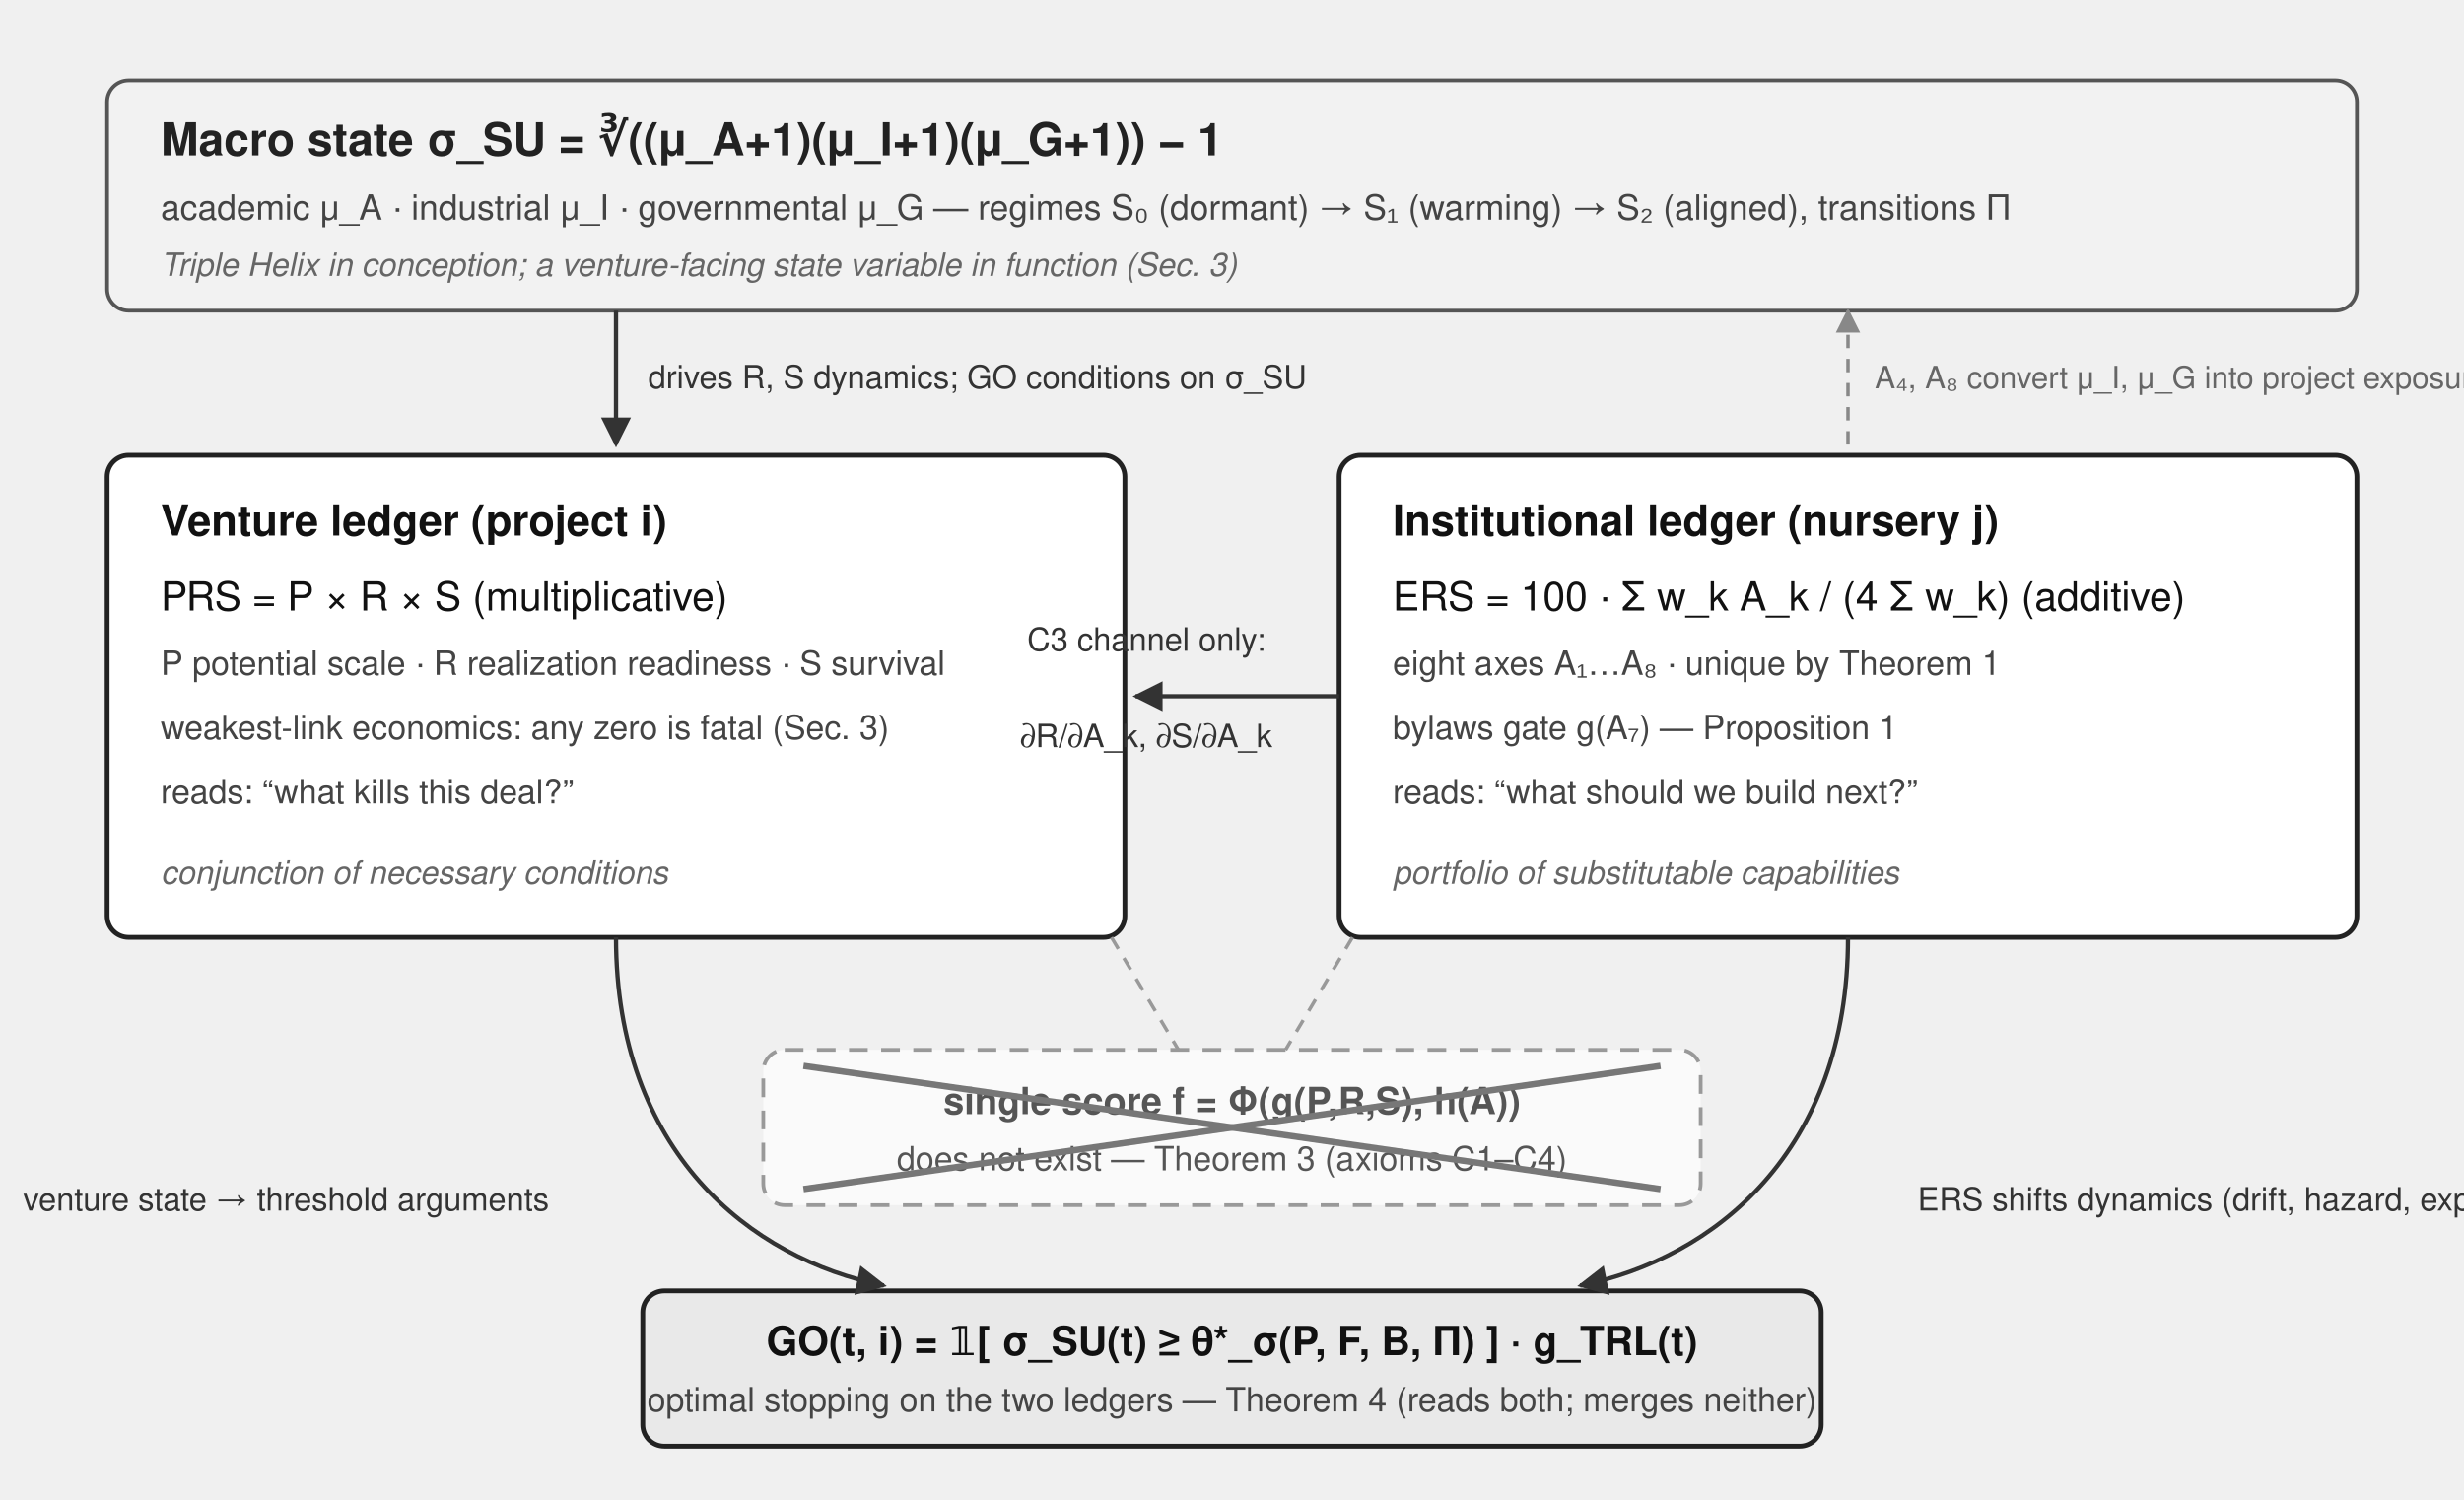
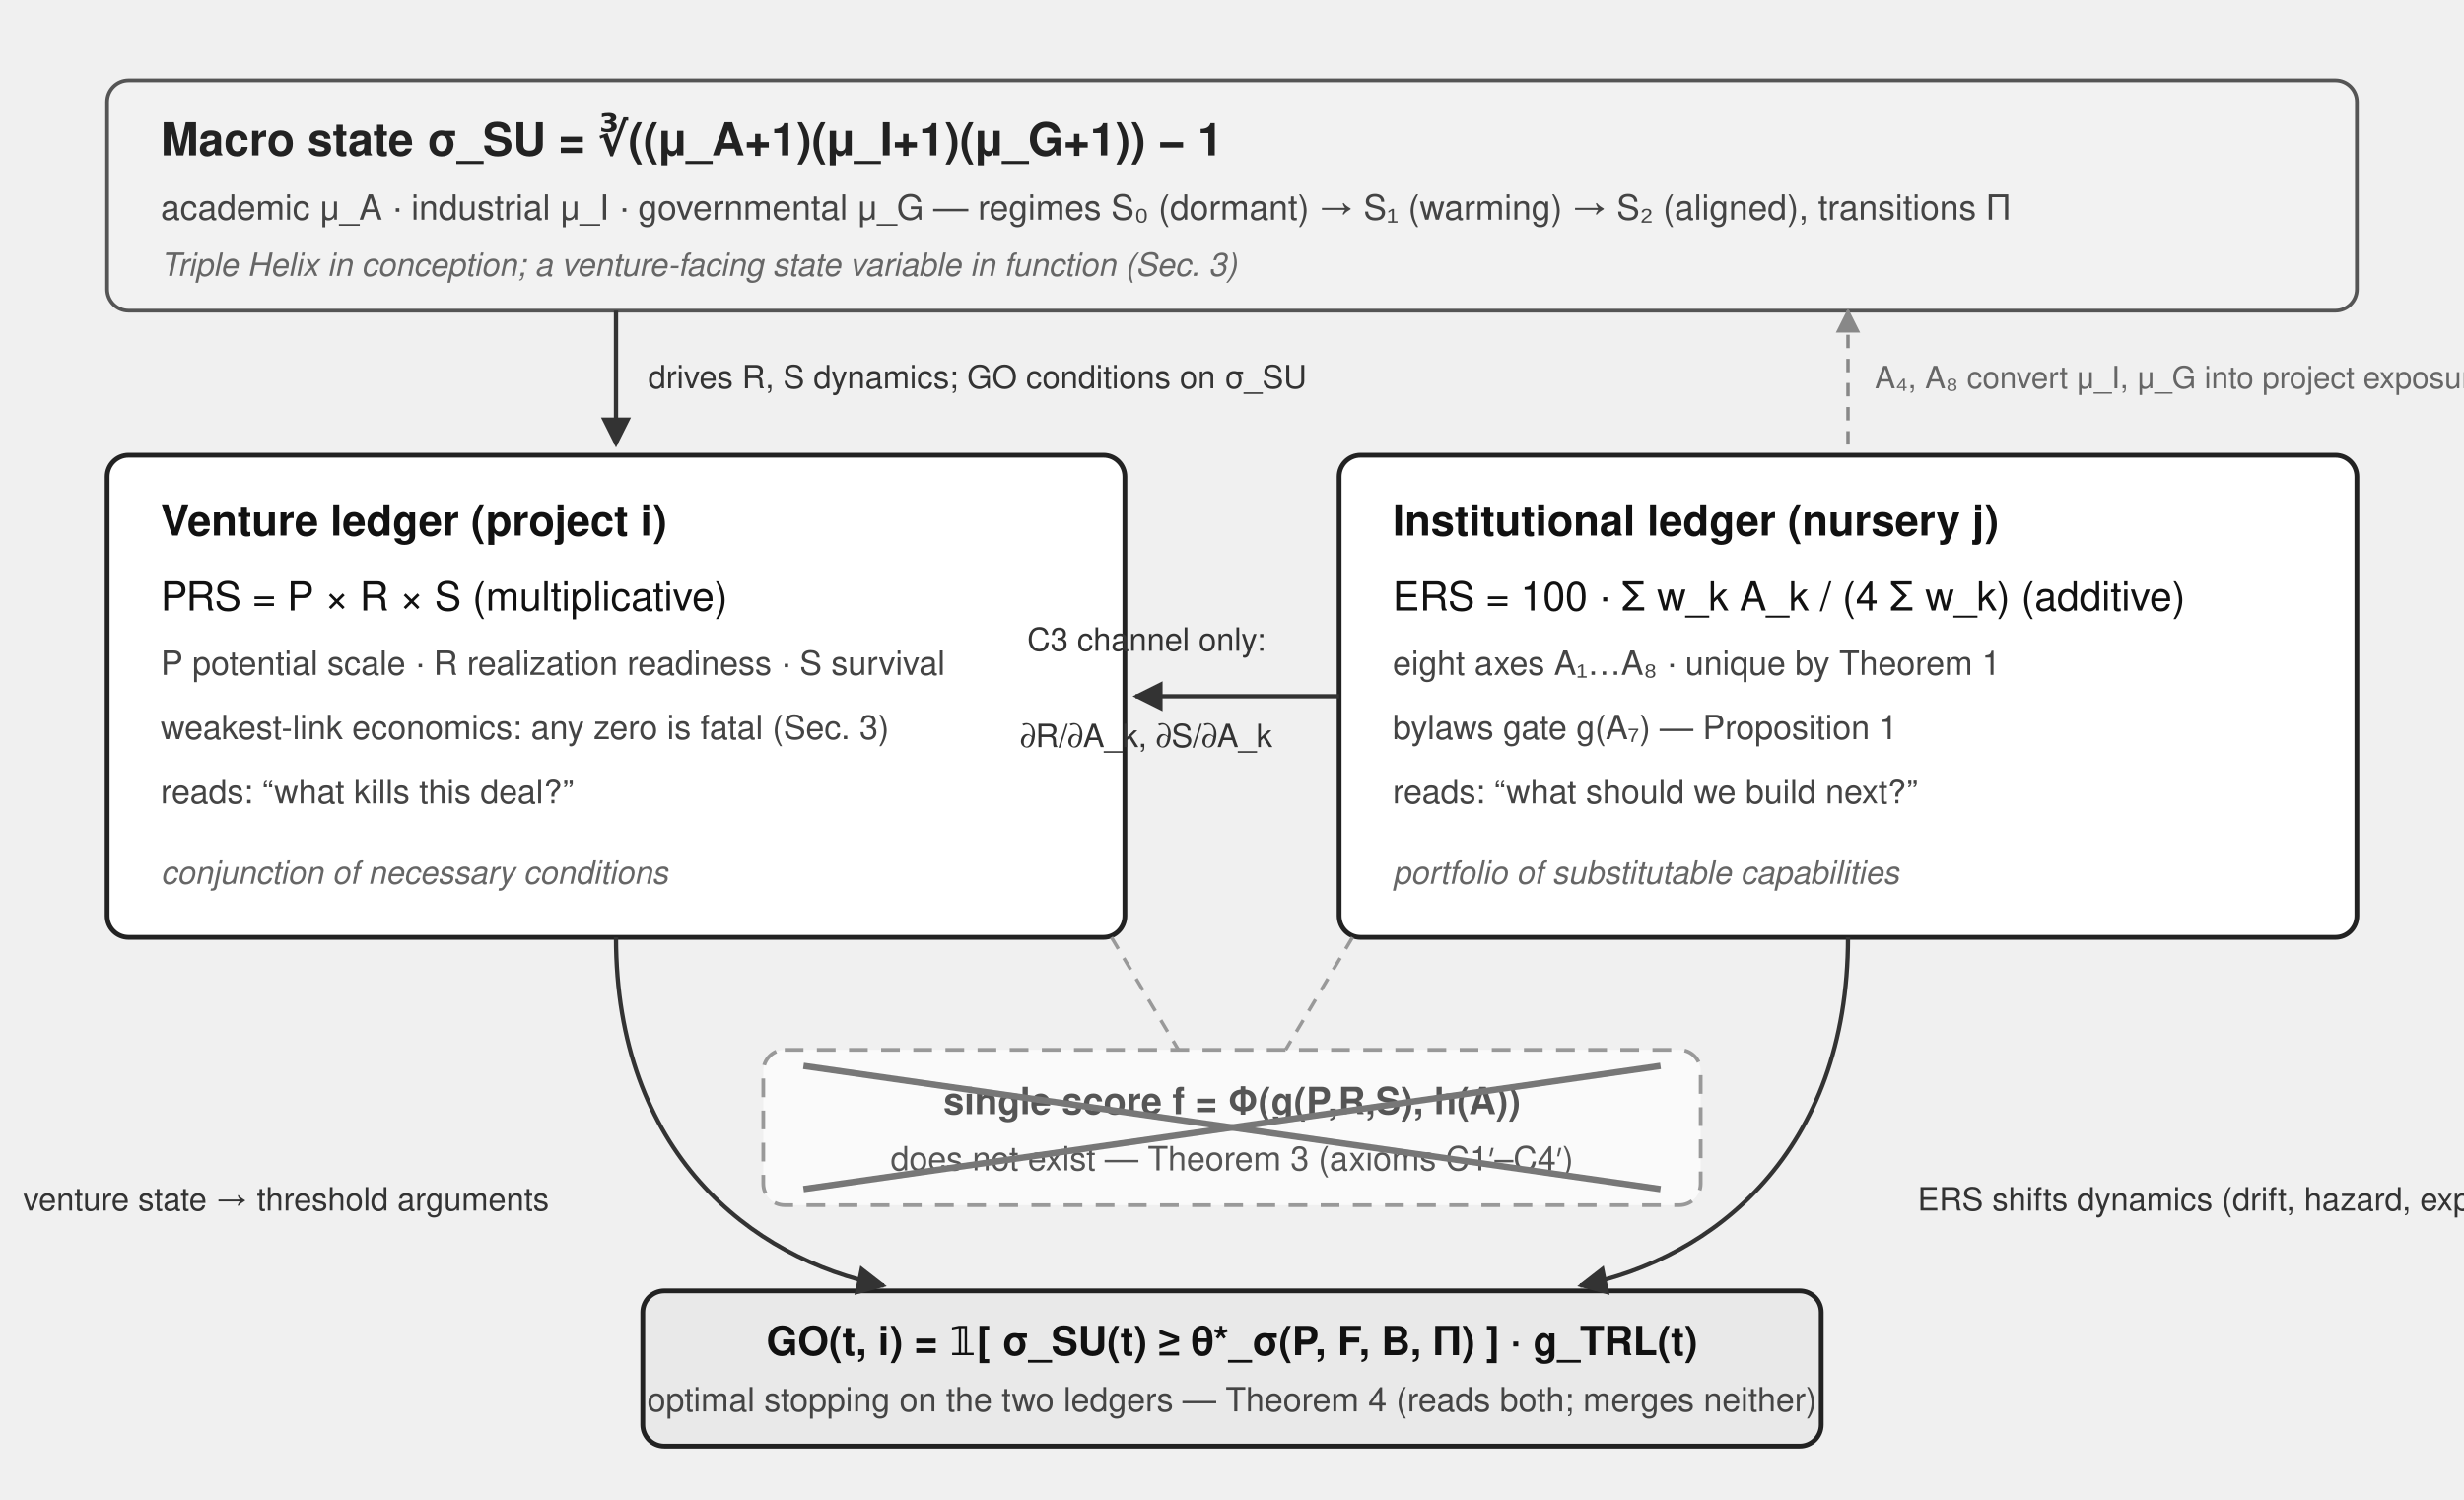
<svg xmlns="http://www.w3.org/2000/svg" viewBox="0 0 920 560" font-family="Helvetica, Arial, sans-serif">
  <defs>
    <marker id="arr" viewBox="0 0 10 10" refX="9" refY="5" markerWidth="7" markerHeight="7" orient="auto-start-reverse">
      <path d="M 0 0 L 10 5 L 0 10 z" fill="#333" />
    </marker>
    <marker id="arrX" viewBox="0 0 10 10" refX="9" refY="5" markerWidth="7" markerHeight="7" orient="auto-start-reverse">
      <path d="M 0 0 L 10 5 L 0 10 z" fill="#888" />
    </marker>
  </defs>
  <rect x="40" y="30" width="840" height="86" rx="8" fill="#f2f2f2" stroke="#555" stroke-width="1.4" />
  <text x="60" y="58" font-size="17" font-weight="bold" fill="#222">Macro state  σ_SU = ∛((μ_A+1)(μ_I+1)(μ_G+1)) − 1</text>
  <text x="60" y="82" font-size="13" fill="#444">academic μ_A · industrial μ_I · governmental μ_G   —   regimes S₀ (dormant) → S₁ (warming) → S₂ (aligned), transitions Π</text>
  <text x="60" y="103" font-size="12" fill="#666" font-style="italic">Triple Helix in conception; a venture-facing state variable in function (Sec. 3)</text>
  <rect x="40" y="170" width="380" height="180" rx="8" fill="#ffffff" stroke="#222" stroke-width="1.8" />
  <text x="60" y="200" font-size="16" font-weight="bold" fill="#111">Venture ledger (project i)</text>
  <text x="60" y="228" font-size="15" fill="#111">PRS = P × R × S   (multiplicative)</text>
  <text x="60" y="252" font-size="12.5" fill="#444">P potential scale · R realization readiness · S survival</text>
  <text x="60" y="276" font-size="12.5" fill="#444">weakest-link economics: any zero is fatal (Sec. 3)</text>
  <text x="60" y="300" font-size="12.5" fill="#444">reads: “what kills this deal?”</text>
  <text x="60" y="330" font-size="12" fill="#666" font-style="italic">conjunction of necessary conditions</text>
  <rect x="500" y="170" width="380" height="180" rx="8" fill="#ffffff" stroke="#222" stroke-width="1.8" />
  <text x="520" y="200" font-size="16" font-weight="bold" fill="#111">Institutional ledger (nursery j)</text>
  <text x="520" y="228" font-size="15" fill="#111">ERS = 100 · Σ w_k A_k / (4 Σ w_k)   (additive)</text>
  <text x="520" y="252" font-size="12.5" fill="#444">eight axes A₁…A₈ · unique by Theorem 1</text>
  <text x="520" y="276" font-size="12.5" fill="#444">bylaws gate g(A₇) — Proposition 1</text>
  <text x="520" y="300" font-size="12.5" fill="#444">reads: “what should we build next?”</text>
  <text x="520" y="330" font-size="12" fill="#666" font-style="italic">portfolio of substitutable capabilities</text>
  <line x1="230" y1="116" x2="230" y2="166" stroke="#333" stroke-width="1.6" marker-end="url(#arr)" />
  <text x="242" y="145" font-size="12" fill="#333">drives R, S dynamics; GO conditions on σ_SU</text>
  <path d="M 500 260 C 470 260, 450 260, 424 260" stroke="#333" stroke-width="1.6" fill="none" marker-end="url(#arr)" />
  <text x="428" y="243" font-size="12" fill="#333" text-anchor="middle">C3 channel only:</text>
  <text x="428" y="279" font-size="12" fill="#333" text-anchor="middle">∂R/∂A_k, ∂S/∂A_k</text>
  <line x1="690" y1="166" x2="690" y2="116" stroke="#888" stroke-width="1.3" marker-end="url(#arrX)" stroke-dasharray="5 4" />
  <text x="700" y="145" font-size="11.5" fill="#666">A₄, A₈ convert μ_I, μ_G into project exposure</text>
  <rect x="285" y="392" width="350" height="58" rx="8" fill="#fafafa" stroke="#999" stroke-width="1.4" stroke-dasharray="7 5" />
  <text x="460" y="416" font-size="14" font-weight="bold" fill="#555" text-anchor="middle">single score  f = Φ(g(P,R,S), h(A))</text>
-   <text x="460" y="437" font-size="12.5" fill="#555" text-anchor="middle">does not exist — Theorem 3 (axioms C1–C4)</text>
+   <text x="460" y="437" font-size="12.5" fill="#555" text-anchor="middle">does not exist — Theorem 3 (axioms C1′–C4′)</text>
  <line x1="415" y1="350" x2="440" y2="392" stroke="#999" stroke-width="1.3" stroke-dasharray="5 4" />
  <line x1="505" y1="350" x2="480" y2="392" stroke="#999" stroke-width="1.3" stroke-dasharray="5 4" />
  <line x1="300" y1="398" x2="620" y2="444" stroke="#777" stroke-width="2.4" />
  <line x1="620" y1="398" x2="300" y2="444" stroke="#777" stroke-width="2.4" />
  <rect x="240" y="482" width="440" height="58" rx="8" fill="#e9e9e9" stroke="#222" stroke-width="1.8" />
  <text x="460" y="506" font-size="15" font-weight="bold" fill="#111" text-anchor="middle">GO(t, i) = 𝟙[ σ_SU(t) ≥ θ*_σ(P, F, B, Π) ] · g_TRL(t)</text>
  <text x="460" y="527" font-size="12.5" fill="#444" text-anchor="middle">optimal stopping on the two ledgers — Theorem 4 (reads both; merges neither)</text>
  <path d="M 230 350 C 230 430, 280 470, 330 480" stroke="#333" stroke-width="1.6" fill="none" marker-end="url(#arr)" />
  <path d="M 690 350 C 690 430, 640 470, 590 480" stroke="#333" stroke-width="1.6" fill="none" marker-end="url(#arr)" />
  <text x="205" y="452" font-size="12" fill="#333" text-anchor="end">venture state → threshold arguments</text>
  <text x="716" y="452" font-size="12" fill="#333">ERS shifts dynamics (drift, hazard, exposure)</text>
</svg>
